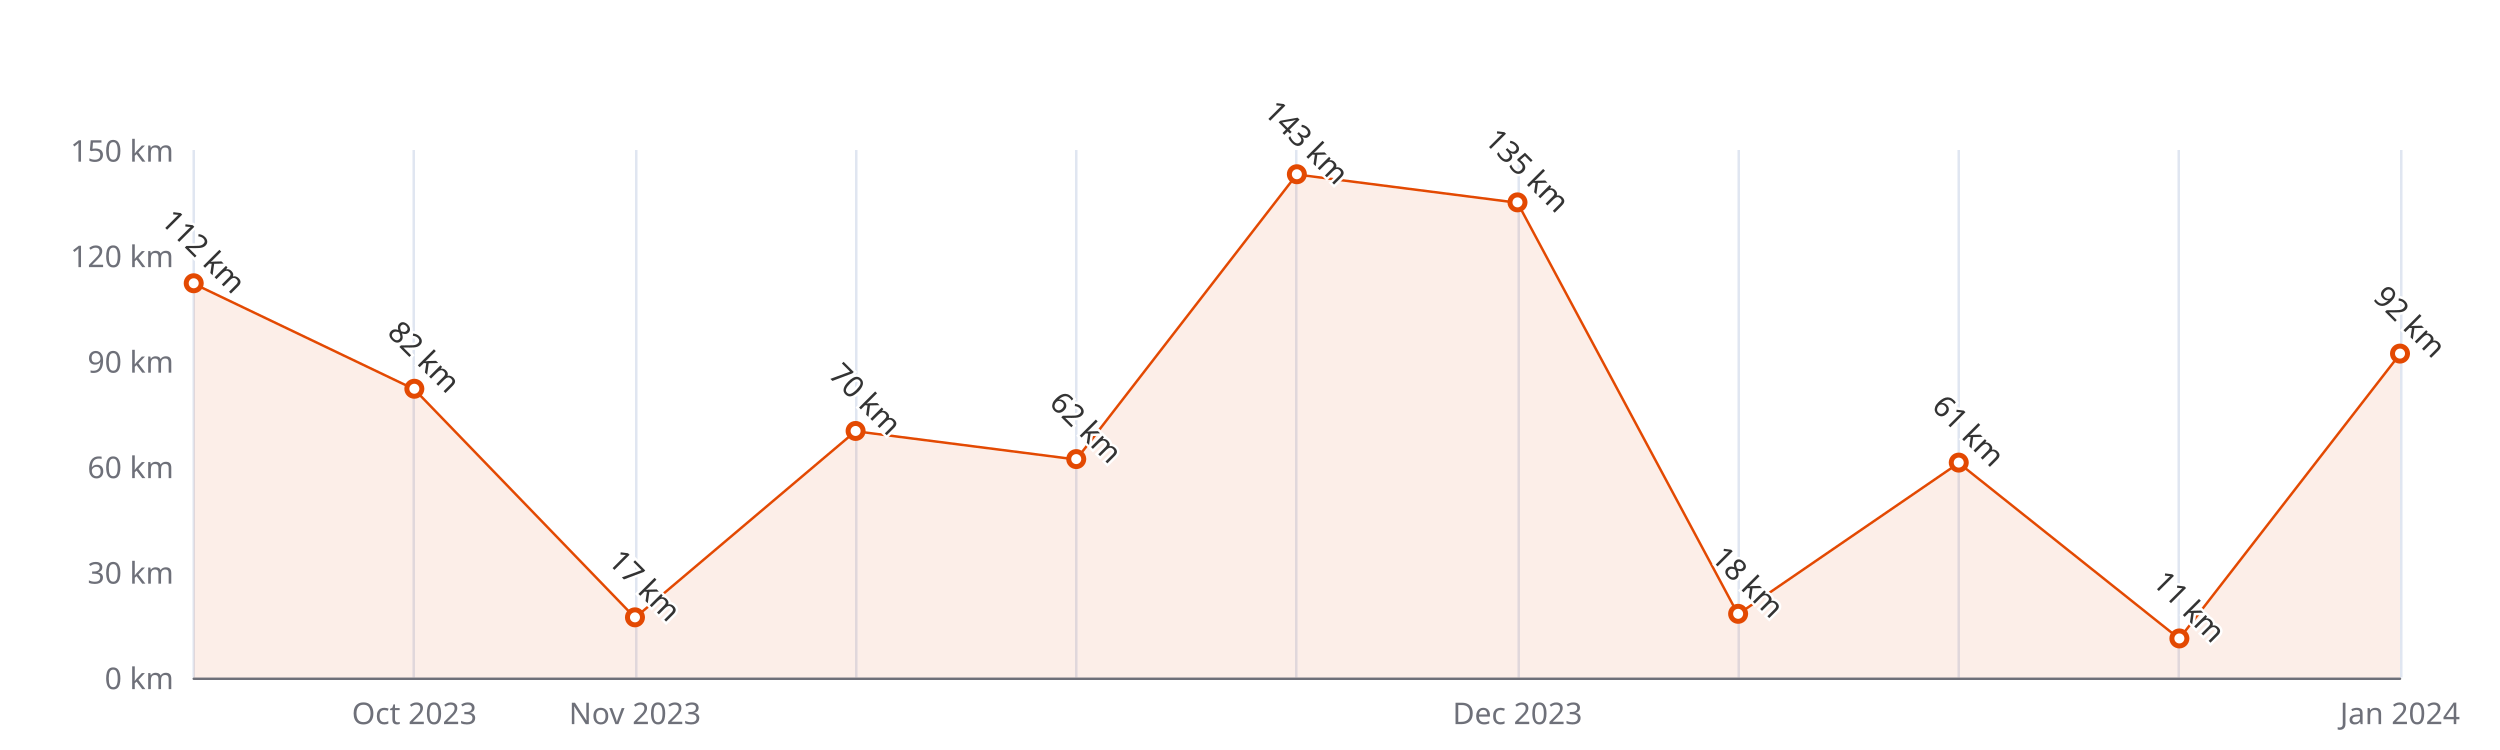
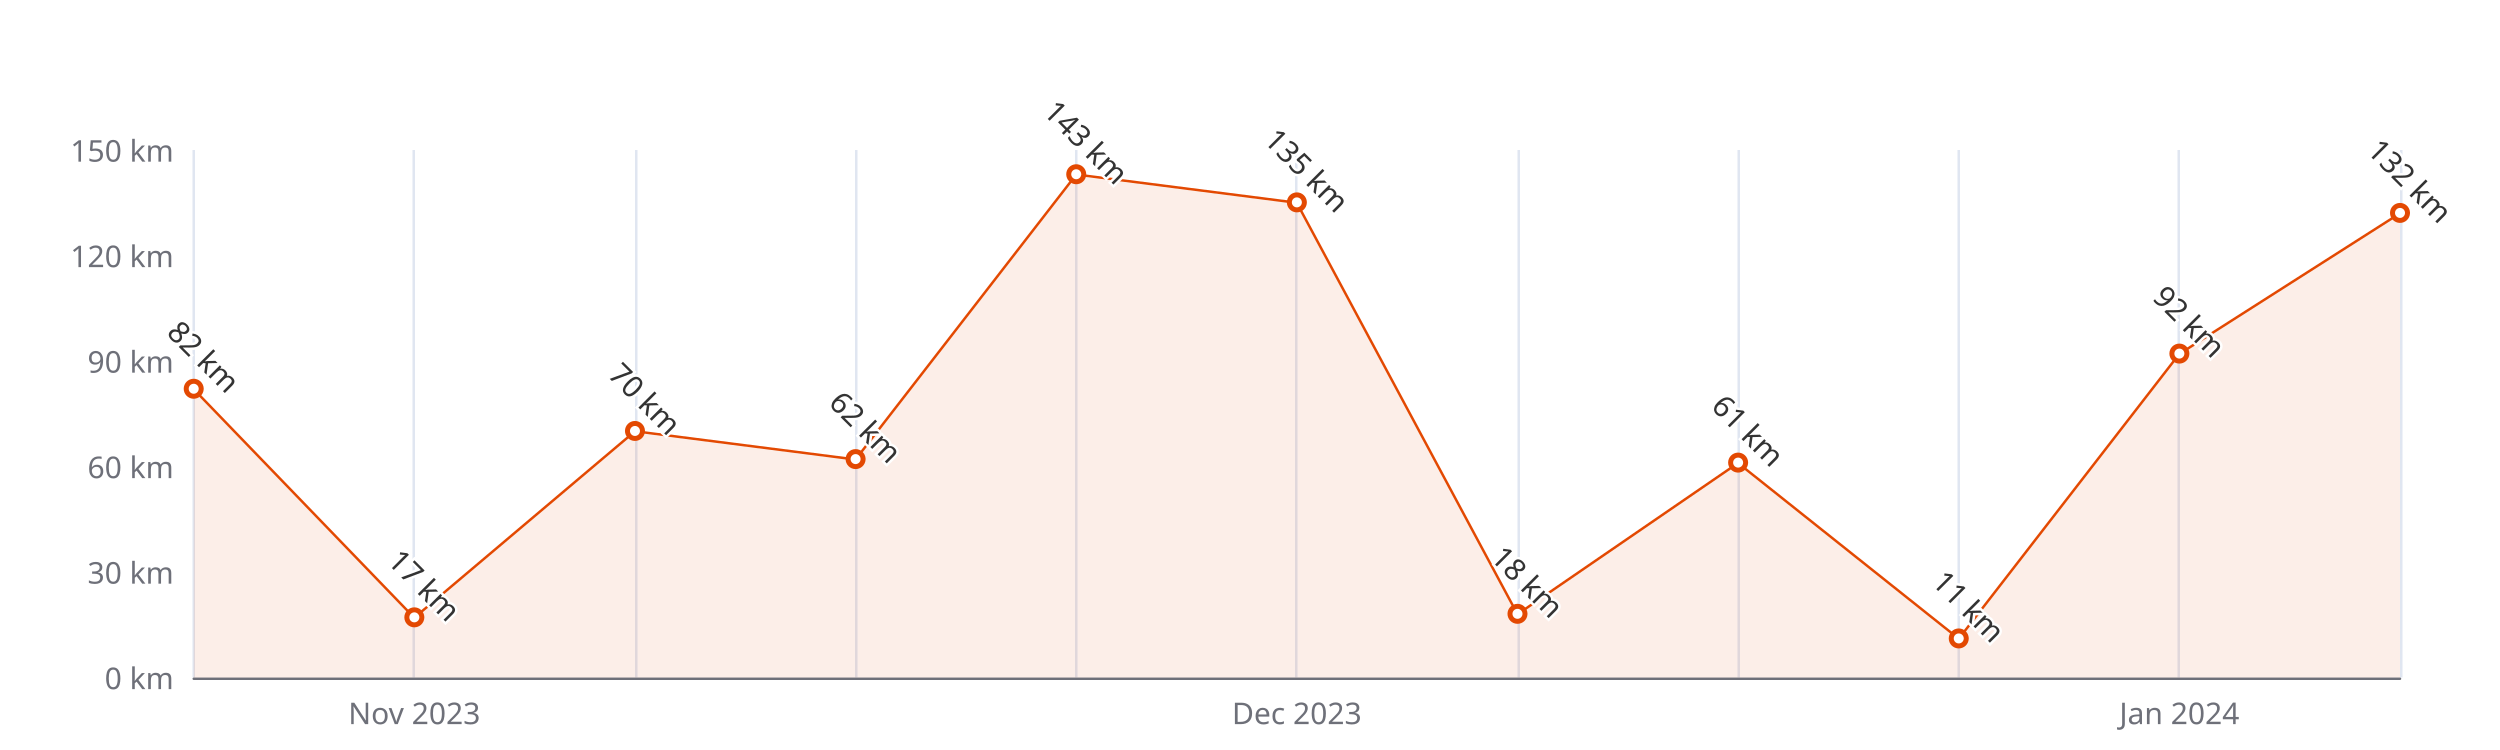
<svg xmlns="http://www.w3.org/2000/svg" width="1000" height="300" version="1.1" baseProfile="full" viewBox="0 0 1000 300">
  <rect width="1000" height="300" x="0" y="0" id="0" fill="#ffffff" />
  <path d="M77.5 60L77.5 271" fill="none" stroke="#E0E6F1" />
  <path d="M165.5 60L165.5 271" fill="none" stroke="#E0E6F1" />
  <path d="M254.5 60L254.5 271" fill="none" stroke="#E0E6F1" />
  <path d="M342.5 60L342.5 271" fill="none" stroke="#E0E6F1" />
  <path d="M430.5 60L430.5 271" fill="none" stroke="#E0E6F1" />
  <path d="M518.5 60L518.5 271" fill="none" stroke="#E0E6F1" />
  <path d="M607.5 60L607.5 271" fill="none" stroke="#E0E6F1" />
  <path d="M695.5 60L695.5 271" fill="none" stroke="#E0E6F1" />
  <path d="M783.5 60L783.5 271" fill="none" stroke="#E0E6F1" />
  <path d="M871.5 60L871.5 271" fill="none" stroke="#E0E6F1" />
  <path d="M960.5 60L960.5 271" fill="none" stroke="#E0E6F1" />
  <path d="M77.5 271.5L960 271.5" fill="none" stroke="#6E7079" stroke-linecap="round" />
  <text dominant-baseline="central" text-anchor="end" style="font-size:12px;font-family:sans-serif;" xml:space="preserve" transform="translate(69.48 271)" fill="#6E7079">0 km</text>
  <text dominant-baseline="central" text-anchor="end" style="font-size:12px;font-family:sans-serif;" xml:space="preserve" transform="translate(69.48 228.8)" fill="#6E7079">30 km</text>
  <text dominant-baseline="central" text-anchor="end" style="font-size:12px;font-family:sans-serif;" xml:space="preserve" transform="translate(69.48 186.6)" fill="#6E7079">60 km</text>
  <text dominant-baseline="central" text-anchor="end" style="font-size:12px;font-family:sans-serif;" xml:space="preserve" transform="translate(69.48 144.4)" fill="#6E7079">90 km</text>
  <text dominant-baseline="central" text-anchor="end" style="font-size:12px;font-family:sans-serif;" xml:space="preserve" transform="translate(69.48 102.2)" fill="#6E7079">120 km</text>
  <text dominant-baseline="central" text-anchor="end" style="font-size:12px;font-family:sans-serif;" xml:space="preserve" transform="translate(69.48 60)" fill="#6E7079">150 km</text>
-   <text dominant-baseline="central" text-anchor="middle" style="font-size:12px;font-family:sans-serif;" xml:space="preserve" y="6" transform="translate(165.732 279)" fill="#6E7079">Oct 2023</text>
-   <text dominant-baseline="central" text-anchor="middle" style="font-size:12px;font-family:sans-serif;" xml:space="preserve" y="6" transform="translate(253.984 279)" fill="#6E7079">Nov 2023</text>
-   <text dominant-baseline="central" text-anchor="middle" style="font-size:12px;font-family:sans-serif;" xml:space="preserve" y="6" transform="translate(606.992 279)" fill="#6E7079">Dec 2023</text>
-   <text dominant-baseline="central" text-anchor="middle" style="font-size:12px;font-family:sans-serif;" xml:space="preserve" y="6" transform="translate(960 279)" fill="#6E7079">Jan 2024</text>
+   <text dominant-baseline="central" text-anchor="middle" style="font-size:12px;font-family:sans-serif;" xml:space="preserve" y="6" transform="translate(165.732 279)" fill="#6E7079">Nov 2023</text>
+   <text dominant-baseline="central" text-anchor="middle" style="font-size:12px;font-family:sans-serif;" xml:space="preserve" y="6" transform="translate(518.74 279)" fill="#6E7079">Dec 2023</text>
+   <text dominant-baseline="central" text-anchor="middle" style="font-size:12px;font-family:sans-serif;" xml:space="preserve" y="6" transform="translate(871.748 279)" fill="#6E7079">Jan 2024</text>
  <g clip-path="url(#zr5-c0)">
-     <path d="M77.5 113.5L165.7 155.7L254 247.1L342.2 172.5L430.5 183.8L518.7 69.8L607 81.1L695.2 245.7L783.5 185.2L871.7 255.5L960 141.6L960 271L871.7 271L783.5 271L695.2 271L607 271L518.7 271L430.5 271L342.2 271L254 271L165.7 271L77.5 271Z" fill="rgb(227,73,2)" fill-opacity="0.09" />
-     <path d="M77.5 113.5L165.7 155.7L254 247.1L342.2 172.5L430.5 183.8L518.7 69.8L607 81.1L695.2 245.7L783.5 185.2L871.7 255.5L960 141.6" fill="none" stroke="#E34902" stroke-linejoin="bevel" />
+     <path d="M77.5 155.7L165.7 247.1L254 172.5L342.2 183.8L430.5 69.8L518.7 81.1L607 245.7L695.2 185.2L783.5 255.5L871.7 141.6L960 85.3L960 271L871.7 271L783.5 271L695.2 271L607 271L518.7 271L430.5 271L342.2 271L254 271L165.7 271L77.5 271Z" fill="rgb(227,73,2)" fill-opacity="0.09" />
+     <path d="M77.5 155.7L165.7 247.1L254 172.5L342.2 183.8L430.5 69.8L518.7 81.1L607 245.7L695.2 185.2L783.5 255.5L871.7 141.6L960 85.3" fill="none" stroke="#E34902" stroke-linejoin="bevel" />
  </g>
-   <path d="M1 0A1 1 0 1 1 1 -0.1A1 1 0 0 1 1 0" transform="matrix(3,0,0,3,77.48,113.4533)" fill="#fff" stroke="#E34902" stroke-width="0.667" />
-   <path d="M1 0A1 1 0 1 1 1 -0.1A1 1 0 0 1 1 0" transform="matrix(3,0,0,3,165.732,155.6533)" fill="#fff" stroke="#E34902" stroke-width="0.667" />
-   <path d="M1 0A1 1 0 1 1 1 -0.1A1 1 0 0 1 1 0" transform="matrix(3,0,0,3,253.984,247.0867)" fill="#fff" stroke="#E34902" stroke-width="0.667" />
-   <path d="M1 0A1 1 0 1 1 1 -0.1A1 1 0 0 1 1 0" transform="matrix(3,0,0,3,342.236,172.5333)" fill="#fff" stroke="#E34902" stroke-width="0.667" />
-   <path d="M1 0A1 1 0 1 1 1 -0.1A1 1 0 0 1 1 0" transform="matrix(3,0,0,3,430.488,183.7867)" fill="#fff" stroke="#E34902" stroke-width="0.667" />
-   <path d="M1 0A1 1 0 1 1 1 -0.1A1 1 0 0 1 1 0" transform="matrix(3,0,0,3,518.74,69.8467)" fill="#fff" stroke="#E34902" stroke-width="0.667" />
-   <path d="M1 0A1 1 0 1 1 1 -0.1A1 1 0 0 1 1 0" transform="matrix(3,0,0,3,606.992,81.1)" fill="#fff" stroke="#E34902" stroke-width="0.667" />
-   <path d="M1 0A1 1 0 1 1 1 -0.1A1 1 0 0 1 1 0" transform="matrix(3,0,0,3,695.244,245.68)" fill="#fff" stroke="#E34902" stroke-width="0.667" />
-   <path d="M1 0A1 1 0 1 1 1 -0.1A1 1 0 0 1 1 0" transform="matrix(3,0,0,3,783.496,185.1933)" fill="#fff" stroke="#E34902" stroke-width="0.667" />
-   <path d="M1 0A1 1 0 1 1 1 -0.1A1 1 0 0 1 1 0" transform="matrix(3,0,0,3,871.748,255.5267)" fill="#fff" stroke="#E34902" stroke-width="0.667" />
-   <path d="M1 0A1 1 0 1 1 1 -0.1A1 1 0 0 1 1 0" transform="matrix(3,0,0,3,960,141.5867)" fill="#fff" stroke="#E34902" stroke-width="0.667" />
-   <text dominant-baseline="central" text-anchor="middle" style="font-size:12px;font-family:sans-serif;" xml:space="preserve" y="-6" transform="matrix(0.707,0.707,-0.707,0.707,77.48,104.4533)" fill="#333" stroke="rgb(255,255,255)" stroke-width="2" paint-order="stroke" stroke-miterlimit="2">112 km</text>
-   <text dominant-baseline="central" text-anchor="middle" style="font-size:12px;font-family:sans-serif;" xml:space="preserve" y="-6" transform="matrix(0.707,0.707,-0.707,0.707,165.732,146.6533)" fill="#333" stroke="rgb(255,255,255)" stroke-width="2" paint-order="stroke" stroke-miterlimit="2">82 km</text>
-   <text dominant-baseline="central" text-anchor="middle" style="font-size:12px;font-family:sans-serif;" xml:space="preserve" y="-6" transform="matrix(0.707,0.707,-0.707,0.707,253.984,238.0867)" fill="#333" stroke="rgb(255,255,255)" stroke-width="2" paint-order="stroke" stroke-miterlimit="2">17 km</text>
-   <text dominant-baseline="central" text-anchor="middle" style="font-size:12px;font-family:sans-serif;" xml:space="preserve" y="-6" transform="matrix(0.707,0.707,-0.707,0.707,342.236,163.5333)" fill="#333" stroke="rgb(255,255,255)" stroke-width="2" paint-order="stroke" stroke-miterlimit="2">70 km</text>
-   <text dominant-baseline="central" text-anchor="middle" style="font-size:12px;font-family:sans-serif;" xml:space="preserve" y="-6" transform="matrix(0.707,0.707,-0.707,0.707,430.488,174.7867)" fill="#333" stroke="rgb(255,255,255)" stroke-width="2" paint-order="stroke" stroke-miterlimit="2">62 km</text>
-   <text dominant-baseline="central" text-anchor="middle" style="font-size:12px;font-family:sans-serif;" xml:space="preserve" y="-6" transform="matrix(0.707,0.707,-0.707,0.707,518.74,60.8467)" fill="#333" stroke="rgb(255,255,255)" stroke-width="2" paint-order="stroke" stroke-miterlimit="2">143 km</text>
-   <text dominant-baseline="central" text-anchor="middle" style="font-size:12px;font-family:sans-serif;" xml:space="preserve" y="-6" transform="matrix(0.707,0.707,-0.707,0.707,606.992,72.1)" fill="#333" stroke="rgb(255,255,255)" stroke-width="2" paint-order="stroke" stroke-miterlimit="2">135 km</text>
-   <text dominant-baseline="central" text-anchor="middle" style="font-size:12px;font-family:sans-serif;" xml:space="preserve" y="-6" transform="matrix(0.707,0.707,-0.707,0.707,695.244,236.68)" fill="#333" stroke="rgb(255,255,255)" stroke-width="2" paint-order="stroke" stroke-miterlimit="2">18 km</text>
-   <text dominant-baseline="central" text-anchor="middle" style="font-size:12px;font-family:sans-serif;" xml:space="preserve" y="-6" transform="matrix(0.707,0.707,-0.707,0.707,783.496,176.1933)" fill="#333" stroke="rgb(255,255,255)" stroke-width="2" paint-order="stroke" stroke-miterlimit="2">61 km</text>
-   <text dominant-baseline="central" text-anchor="middle" style="font-size:12px;font-family:sans-serif;" xml:space="preserve" y="-6" transform="matrix(0.707,0.707,-0.707,0.707,871.748,246.5267)" fill="#333" stroke="rgb(255,255,255)" stroke-width="2" paint-order="stroke" stroke-miterlimit="2">11 km</text>
-   <text dominant-baseline="central" text-anchor="middle" style="font-size:12px;font-family:sans-serif;" xml:space="preserve" y="-6" transform="matrix(0.707,0.707,-0.707,0.707,960,132.5867)" fill="#333" stroke="rgb(255,255,255)" stroke-width="2" paint-order="stroke" stroke-miterlimit="2">92 km</text>
+   <path d="M1 0A1 1 0 1 1 1 -0.1A1 1 0 0 1 1 0" transform="matrix(3,0,0,3,77.48,155.6533)" fill="#fff" stroke="#E34902" stroke-width="0.667" />
+   <path d="M1 0A1 1 0 1 1 1 -0.1A1 1 0 0 1 1 0" transform="matrix(3,0,0,3,165.732,247.0867)" fill="#fff" stroke="#E34902" stroke-width="0.667" />
+   <path d="M1 0A1 1 0 1 1 1 -0.1A1 1 0 0 1 1 0" transform="matrix(3,0,0,3,253.984,172.5333)" fill="#fff" stroke="#E34902" stroke-width="0.667" />
+   <path d="M1 0A1 1 0 1 1 1 -0.1A1 1 0 0 1 1 0" transform="matrix(3,0,0,3,342.236,183.7867)" fill="#fff" stroke="#E34902" stroke-width="0.667" />
+   <path d="M1 0A1 1 0 1 1 1 -0.1A1 1 0 0 1 1 0" transform="matrix(3,0,0,3,430.488,69.8467)" fill="#fff" stroke="#E34902" stroke-width="0.667" />
+   <path d="M1 0A1 1 0 1 1 1 -0.1A1 1 0 0 1 1 0" transform="matrix(3,0,0,3,518.74,81.1)" fill="#fff" stroke="#E34902" stroke-width="0.667" />
+   <path d="M1 0A1 1 0 1 1 1 -0.1A1 1 0 0 1 1 0" transform="matrix(3,0,0,3,606.992,245.68)" fill="#fff" stroke="#E34902" stroke-width="0.667" />
+   <path d="M1 0A1 1 0 1 1 1 -0.1A1 1 0 0 1 1 0" transform="matrix(3,0,0,3,695.244,185.1933)" fill="#fff" stroke="#E34902" stroke-width="0.667" />
+   <path d="M1 0A1 1 0 1 1 1 -0.1A1 1 0 0 1 1 0" transform="matrix(3,0,0,3,783.496,255.5267)" fill="#fff" stroke="#E34902" stroke-width="0.667" />
+   <path d="M1 0A1 1 0 1 1 1 -0.1A1 1 0 0 1 1 0" transform="matrix(3,0,0,3,871.748,141.5867)" fill="#fff" stroke="#E34902" stroke-width="0.667" />
+   <path d="M1 0A1 1 0 1 1 1 -0.1A1 1 0 0 1 1 0" transform="matrix(3,0,0,3,960,85.32)" fill="#fff" stroke="#E34902" stroke-width="0.667" />
+   <text dominant-baseline="central" text-anchor="middle" style="font-size:12px;font-family:sans-serif;" xml:space="preserve" y="-6" transform="matrix(0.707,0.707,-0.707,0.707,77.48,146.6533)" fill="#333" stroke="rgb(255,255,255)" stroke-width="2" paint-order="stroke" stroke-miterlimit="2">82 km</text>
+   <text dominant-baseline="central" text-anchor="middle" style="font-size:12px;font-family:sans-serif;" xml:space="preserve" y="-6" transform="matrix(0.707,0.707,-0.707,0.707,165.732,238.0867)" fill="#333" stroke="rgb(255,255,255)" stroke-width="2" paint-order="stroke" stroke-miterlimit="2">17 km</text>
+   <text dominant-baseline="central" text-anchor="middle" style="font-size:12px;font-family:sans-serif;" xml:space="preserve" y="-6" transform="matrix(0.707,0.707,-0.707,0.707,253.984,163.5333)" fill="#333" stroke="rgb(255,255,255)" stroke-width="2" paint-order="stroke" stroke-miterlimit="2">70 km</text>
+   <text dominant-baseline="central" text-anchor="middle" style="font-size:12px;font-family:sans-serif;" xml:space="preserve" y="-6" transform="matrix(0.707,0.707,-0.707,0.707,342.236,174.7867)" fill="#333" stroke="rgb(255,255,255)" stroke-width="2" paint-order="stroke" stroke-miterlimit="2">62 km</text>
+   <text dominant-baseline="central" text-anchor="middle" style="font-size:12px;font-family:sans-serif;" xml:space="preserve" y="-6" transform="matrix(0.707,0.707,-0.707,0.707,430.488,60.8467)" fill="#333" stroke="rgb(255,255,255)" stroke-width="2" paint-order="stroke" stroke-miterlimit="2">143 km</text>
+   <text dominant-baseline="central" text-anchor="middle" style="font-size:12px;font-family:sans-serif;" xml:space="preserve" y="-6" transform="matrix(0.707,0.707,-0.707,0.707,518.74,72.1)" fill="#333" stroke="rgb(255,255,255)" stroke-width="2" paint-order="stroke" stroke-miterlimit="2">135 km</text>
+   <text dominant-baseline="central" text-anchor="middle" style="font-size:12px;font-family:sans-serif;" xml:space="preserve" y="-6" transform="matrix(0.707,0.707,-0.707,0.707,606.992,236.68)" fill="#333" stroke="rgb(255,255,255)" stroke-width="2" paint-order="stroke" stroke-miterlimit="2">18 km</text>
+   <text dominant-baseline="central" text-anchor="middle" style="font-size:12px;font-family:sans-serif;" xml:space="preserve" y="-6" transform="matrix(0.707,0.707,-0.707,0.707,695.244,176.1933)" fill="#333" stroke="rgb(255,255,255)" stroke-width="2" paint-order="stroke" stroke-miterlimit="2">61 km</text>
+   <text dominant-baseline="central" text-anchor="middle" style="font-size:12px;font-family:sans-serif;" xml:space="preserve" y="-6" transform="matrix(0.707,0.707,-0.707,0.707,783.496,246.5267)" fill="#333" stroke="rgb(255,255,255)" stroke-width="2" paint-order="stroke" stroke-miterlimit="2">11 km</text>
+   <text dominant-baseline="central" text-anchor="middle" style="font-size:12px;font-family:sans-serif;" xml:space="preserve" y="-6" transform="matrix(0.707,0.707,-0.707,0.707,871.748,132.5867)" fill="#333" stroke="rgb(255,255,255)" stroke-width="2" paint-order="stroke" stroke-miterlimit="2">92 km</text>
+   <text dominant-baseline="central" text-anchor="middle" style="font-size:12px;font-family:sans-serif;" xml:space="preserve" y="-6" transform="matrix(0.707,0.707,-0.707,0.707,960,76.32)" fill="#333" stroke="rgb(255,255,255)" stroke-width="2" paint-order="stroke" stroke-miterlimit="2">132 km</text>
  <defs>
    <clipPath id="zr5-c0">
      <path d="M76 59.5l884 0l0 212l-884 0Z" fill="#000" />
    </clipPath>
  </defs>
</svg>
